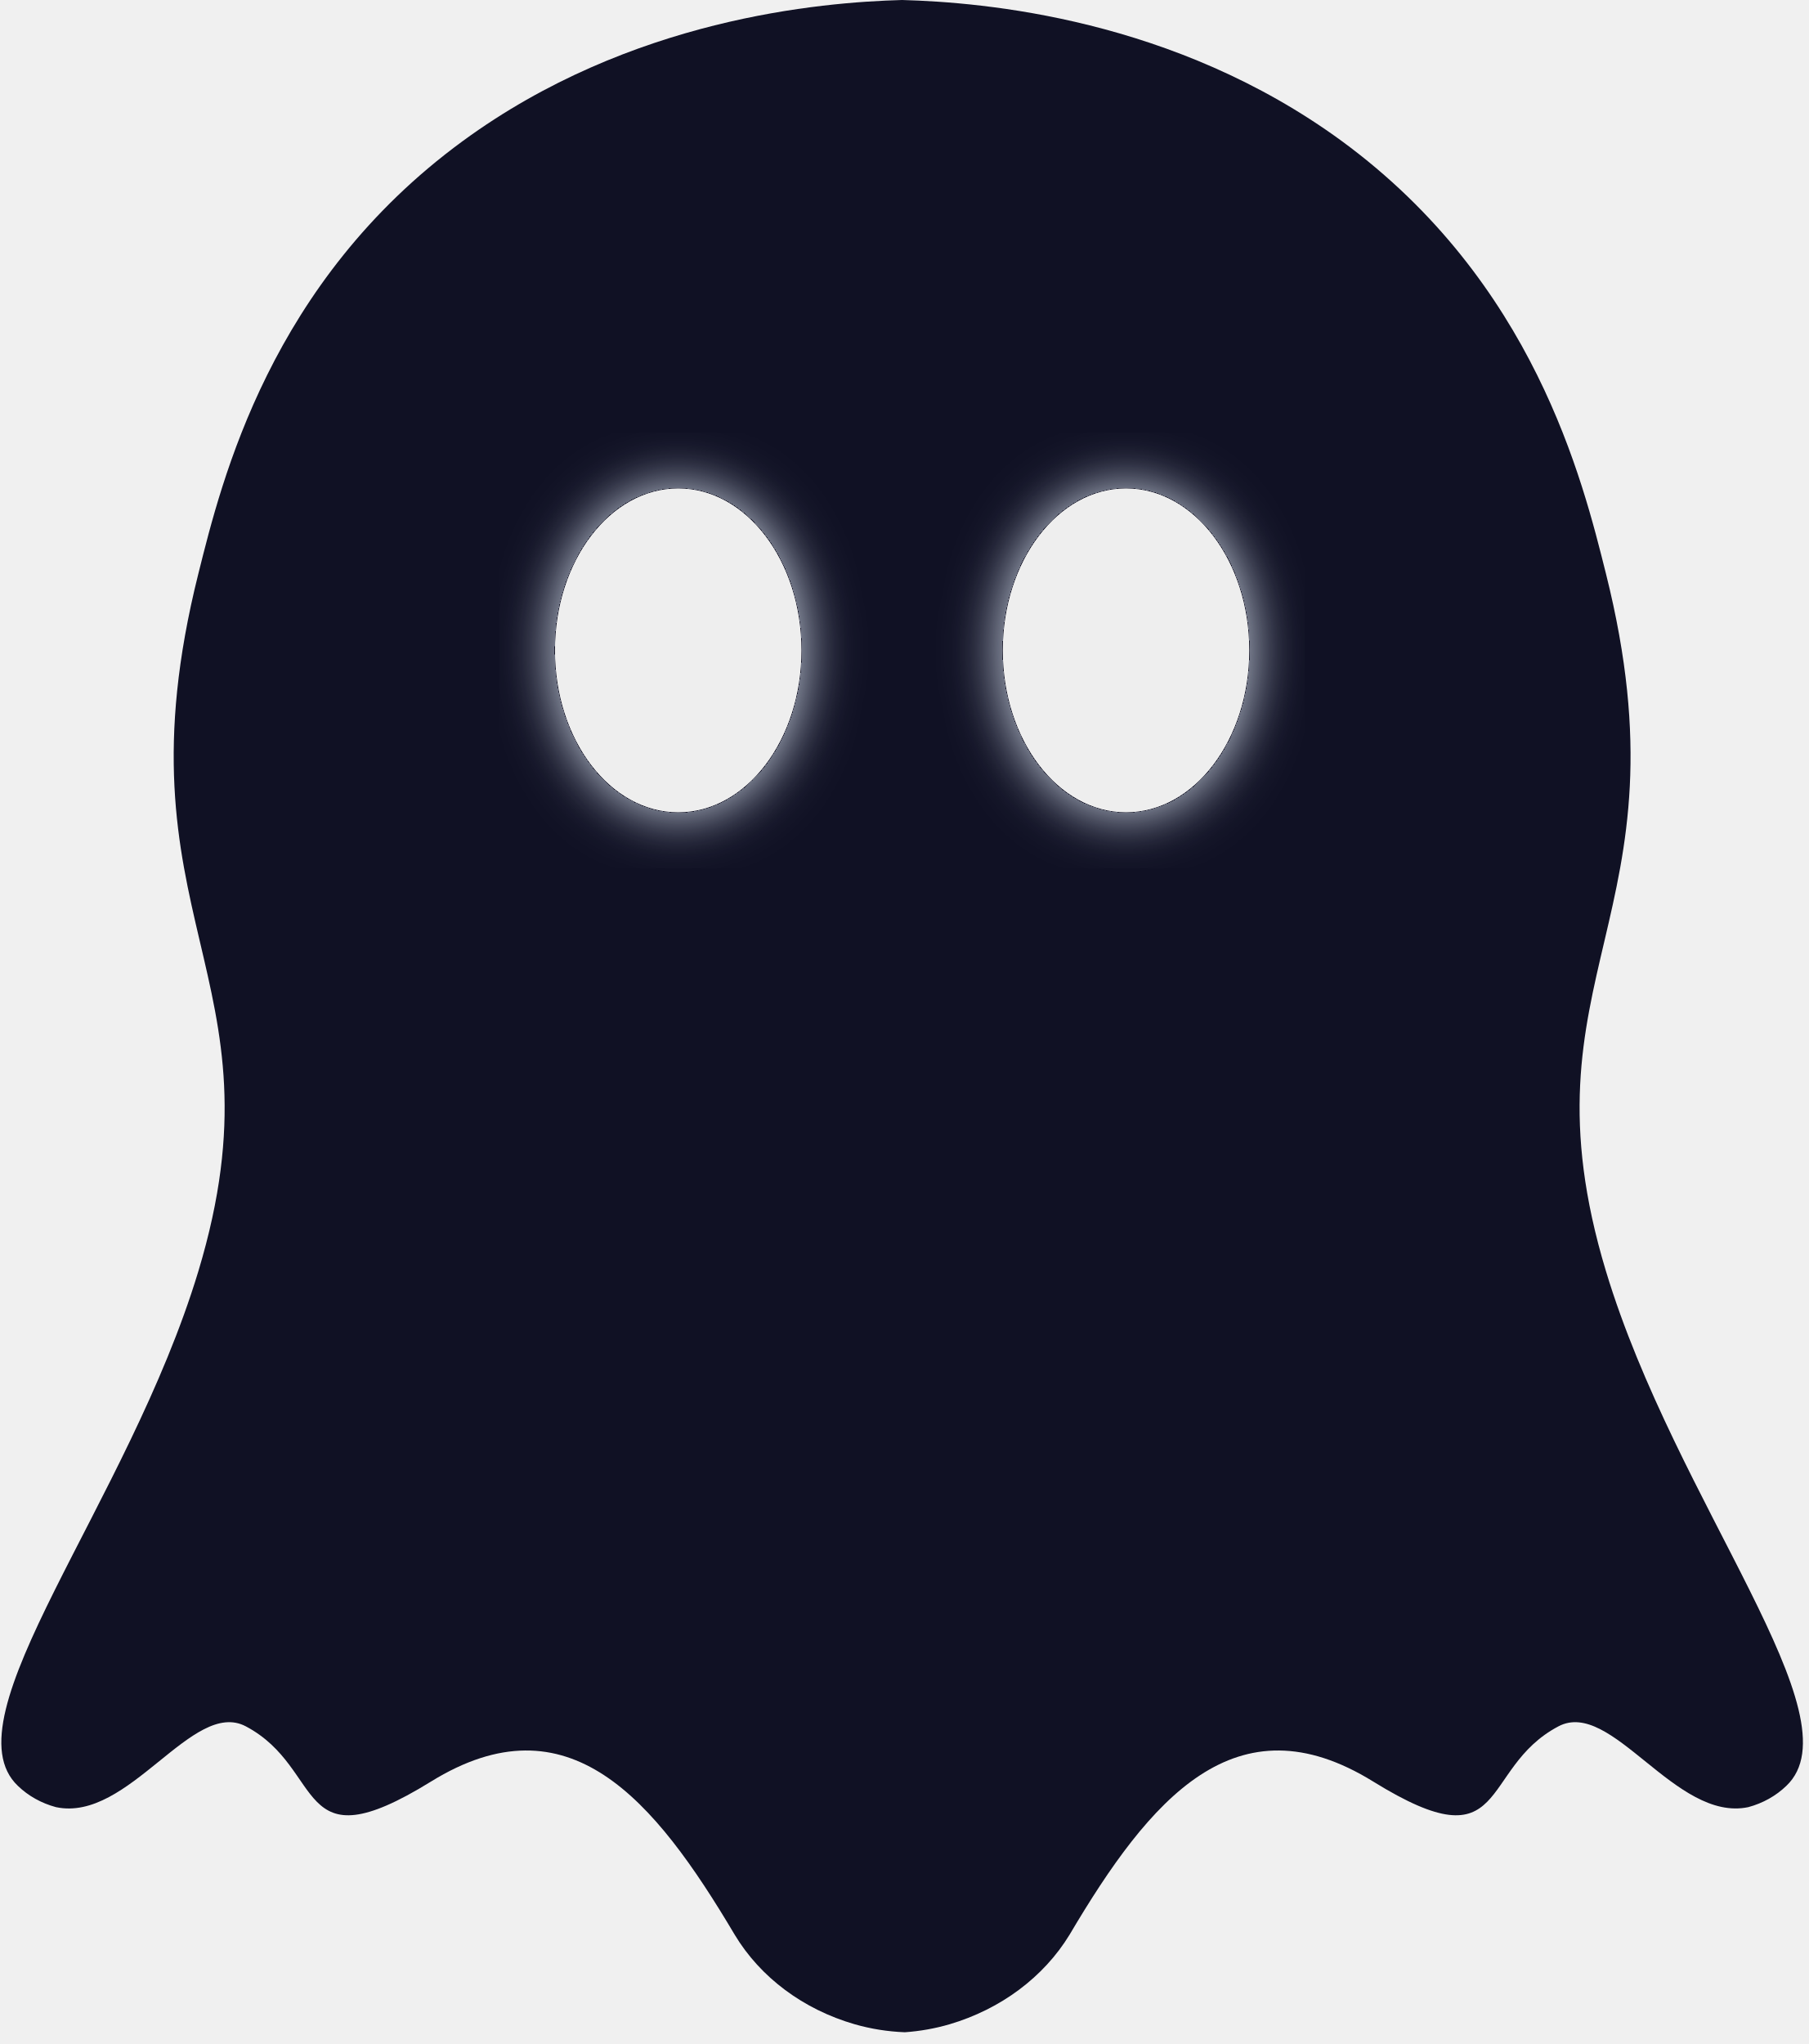
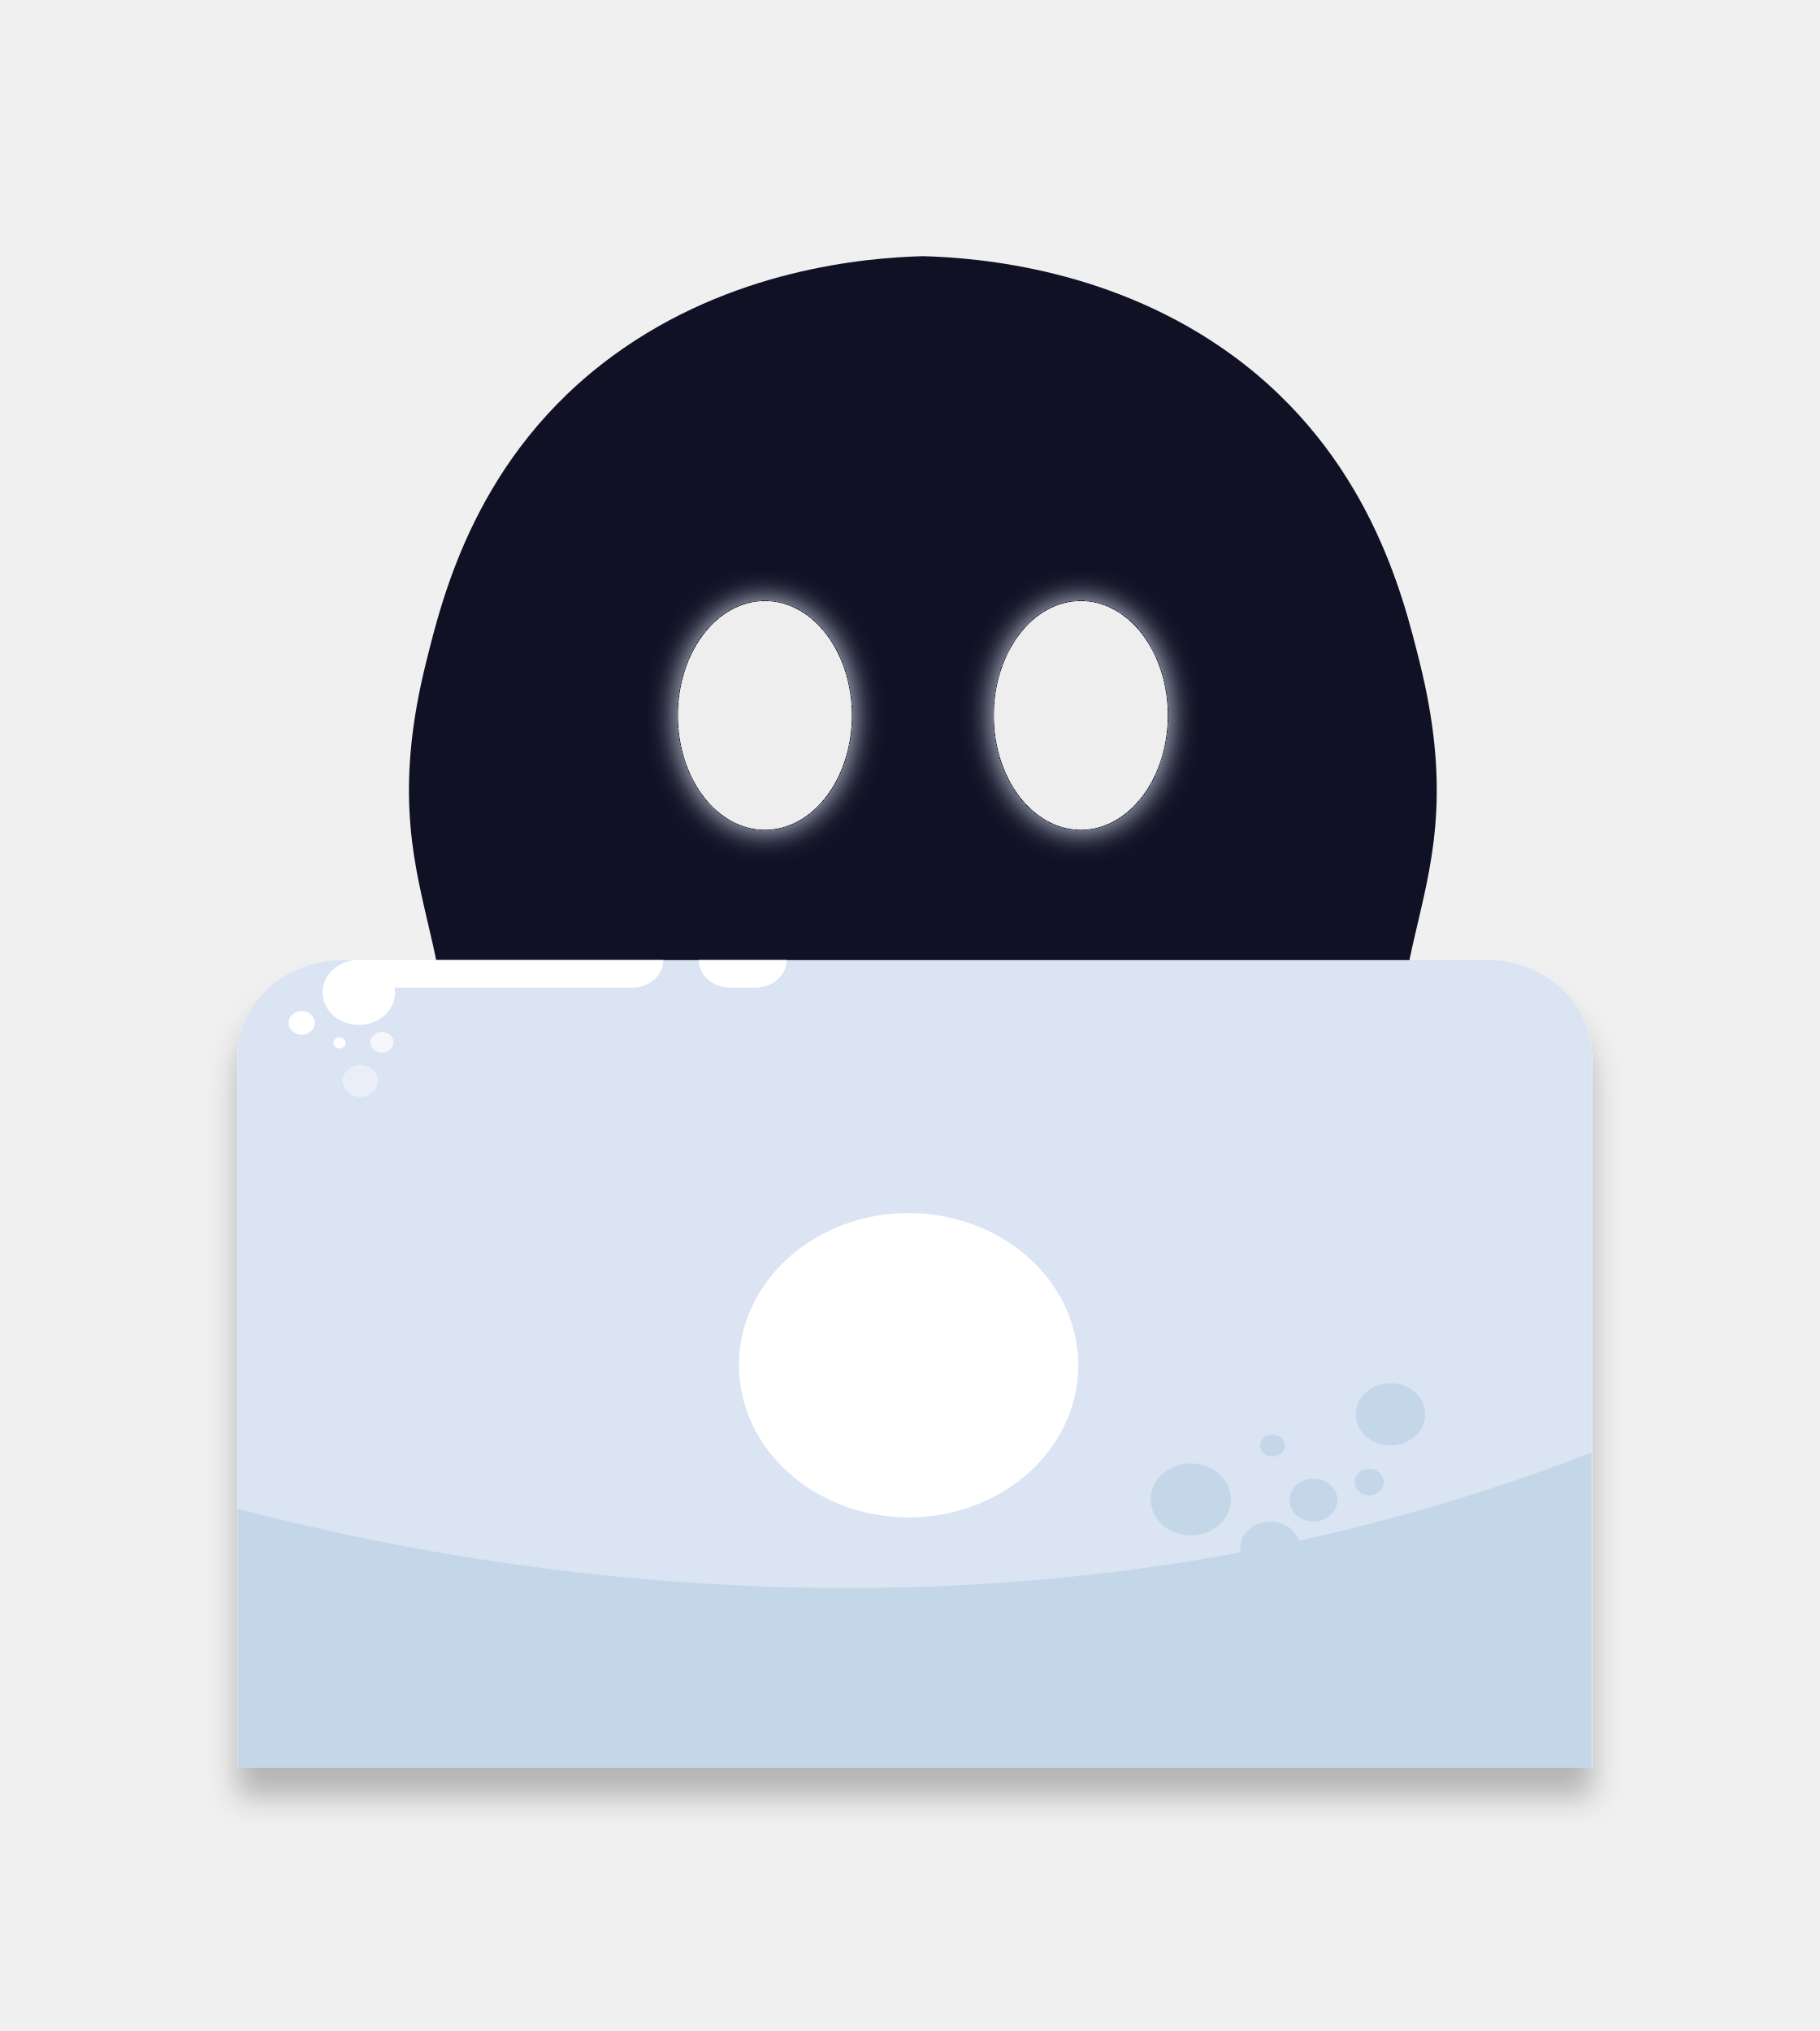
- <svg xmlns="http://www.w3.org/2000/svg" width="131" height="148" viewBox="0 0 131 148" fill="none">
-   <path d="M116.303 92.036C109.788 70.46 122.572 66.531 116.303 41.531C114.601 34.741 111.101 20.428 97.168 10.21C85.017 1.326 71.247 0.164 65.331 0C59.419 0.164 45.649 1.326 33.498 10.224C19.565 20.428 16.065 34.741 14.364 41.544C8.094 66.545 20.874 70.484 14.364 92.05C9.271 108.907 -3.932 124.365 1.301 129.314C2.048 130.036 2.998 130.566 4.051 130.849C9.334 131.973 13.94 122.963 17.802 124.999C23.628 128.079 21.239 135.16 31.207 129.001C41.174 122.841 47.362 130.233 53.208 140.088C55.062 143.173 58.175 145.496 61.898 146.571C63.074 146.908 64.295 147.102 65.529 147.149C66.631 147.072 67.719 146.878 68.769 146.571C72.478 145.476 75.585 143.158 77.458 140.088C83.285 130.233 89.5 122.841 99.456 129.001C109.412 135.16 107.019 128.079 112.865 124.999C116.722 122.963 121.333 131.959 126.616 130.849C127.669 130.565 128.619 130.034 129.366 129.311C134.598 124.351 121.391 108.893 116.303 92.036Z" fill="#101124" />
-   <g filter="url(#filter0_d_84_4)">
-     <path d="M49.118 58.819C54.048 58.819 58.044 53.569 58.044 47.092C58.044 40.615 54.048 35.364 49.118 35.364C44.188 35.364 40.191 40.615 40.191 47.092C40.191 53.569 44.188 58.819 49.118 58.819Z" fill="#EEEEEE" />
-     <path d="M81.549 58.819C86.479 58.819 90.475 53.569 90.475 47.092C90.475 40.615 86.479 35.364 81.549 35.364C76.619 35.364 72.622 40.615 72.622 47.092C72.622 53.569 76.619 58.819 81.549 58.819Z" fill="#EEEEEE" />
+ <svg xmlns="http://www.w3.org/2000/svg" width="249" height="278" viewBox="0 0 249 278" fill="none">
+   <path d="M194.259 157.919C185.574 129.118 202.618 123.873 194.259 90.501C191.991 81.438 187.324 62.331 168.748 48.693C152.548 36.833 134.189 35.281 126.302 35.063C118.419 35.281 100.06 36.833 83.861 48.711C65.284 62.331 60.618 81.438 58.349 90.519C49.991 123.892 67.029 129.15 58.349 157.938C51.56 180.44 33.957 201.075 40.933 207.68C41.93 208.644 43.196 209.351 44.6 209.729C51.643 211.229 57.785 199.203 62.933 201.92C70.701 206.031 67.516 215.485 80.805 207.262C94.094 199.04 102.344 208.907 110.138 222.062C112.61 226.18 116.761 229.281 121.724 230.717C123.292 231.166 124.921 231.425 126.566 231.488C128.034 231.385 129.484 231.127 130.885 230.717C135.831 229.254 139.972 226.161 142.47 222.062C150.238 208.907 158.525 199.04 171.798 207.262C185.072 215.485 181.881 206.031 189.676 201.92C194.818 199.203 200.966 211.211 208.009 209.729C209.413 209.35 210.679 208.641 211.676 207.676C218.651 201.056 201.043 180.421 194.259 157.919Z" fill="#101124" />
+   <g filter="url(#filter0_d_95_26)">
+     <path d="M104.685 113.579C111.258 113.579 116.586 106.57 116.586 97.924C116.586 89.278 111.258 82.269 104.685 82.269C98.112 82.269 92.784 89.278 92.784 97.924C92.784 106.57 98.112 113.579 104.685 113.579Z" fill="#EEEEEE" />
+     <path d="M147.924 113.579C154.496 113.579 159.825 106.57 159.825 97.924C159.825 89.278 154.496 82.269 147.924 82.269C141.351 82.269 136.022 89.278 136.022 97.924C136.022 106.57 141.351 113.579 147.924 113.579Z" fill="#EEEEEE" />
+   </g>
+   <g filter="url(#filter1_d_95_26)">
+     <path d="M217.854 144.401V236.844H32.533V144.401C32.531 141.956 33.298 139.561 34.748 137.491C36.198 135.42 38.27 133.759 40.726 132.699C42.445 131.933 44.323 131.496 46.241 131.417C46.503 131.399 46.766 131.399 47.028 131.417H203.275C203.715 131.389 204.156 131.389 204.596 131.417C206.418 131.554 208.19 132.015 209.811 132.774C212.221 133.849 214.25 135.505 215.671 137.556C217.091 139.607 217.847 141.973 217.854 144.387V144.401Z" fill="#DAE4F2" />
+     <path d="M217.854 198.798V241.968H32.533V206.533C71.442 216.697 143.635 227.762 217.854 198.798Z" fill="#C4D7E9" />
+     <path d="M179.758 208.266C180.405 208.266 181.038 208.094 181.576 207.771C182.115 207.448 182.534 206.99 182.782 206.453C183.03 205.917 183.095 205.327 182.968 204.757C182.842 204.188 182.53 203.664 182.072 203.254C181.615 202.843 181.032 202.564 180.397 202.45C179.762 202.337 179.104 202.395 178.506 202.617C177.907 202.84 177.396 203.216 177.037 203.699C176.677 204.182 176.485 204.749 176.485 205.33C176.484 205.716 176.568 206.098 176.733 206.454C176.897 206.811 177.138 207.134 177.442 207.407C177.746 207.68 178.107 207.896 178.505 208.043C178.902 208.191 179.328 208.266 179.758 208.266V208.266Z" fill="#C4D7E9" />
+     <path d="M162.978 210.161C164.064 210.161 165.125 209.872 166.028 209.331C166.931 208.79 167.635 208.021 168.05 207.121C168.466 206.222 168.574 205.231 168.363 204.276C168.151 203.321 167.628 202.444 166.86 201.755C166.092 201.066 165.114 200.597 164.049 200.407C162.984 200.217 161.881 200.315 160.878 200.688C159.875 201.06 159.017 201.692 158.414 202.501C157.811 203.311 157.489 204.263 157.489 205.237C157.489 206.543 158.067 207.795 159.097 208.719C160.126 209.642 161.522 210.161 162.978 210.161V210.161Z" fill="#C4D7E9" />
+     <path d="M174.165 199.365C174.499 199.365 174.825 199.276 175.103 199.11C175.38 198.943 175.597 198.707 175.725 198.43C175.852 198.154 175.886 197.849 175.821 197.555C175.756 197.261 175.595 196.992 175.359 196.78C175.123 196.568 174.822 196.424 174.494 196.365C174.167 196.307 173.827 196.337 173.519 196.452C173.21 196.566 172.947 196.76 172.761 197.009C172.576 197.258 172.477 197.551 172.477 197.851C172.477 198.252 172.654 198.638 172.971 198.922C173.288 199.206 173.717 199.365 174.165 199.365Z" fill="#C4D7E9" />
+     <path d="M173.849 215.647C174.664 215.647 175.46 215.431 176.137 215.025C176.814 214.619 177.342 214.041 177.653 213.366C177.965 212.691 178.046 211.948 177.887 211.232C177.727 210.515 177.335 209.857 176.758 209.341C176.182 208.825 175.448 208.473 174.649 208.332C173.85 208.19 173.022 208.263 172.27 208.544C171.518 208.824 170.875 209.298 170.423 209.906C169.971 210.514 169.731 211.228 169.732 211.959C169.731 212.444 169.837 212.924 170.044 213.372C170.251 213.82 170.554 214.227 170.936 214.57C171.319 214.913 171.773 215.184 172.273 215.369C172.773 215.554 173.308 215.648 173.849 215.647V215.647Z" fill="#C4D7E9" />
+     <path d="M187.381 204.67C187.779 204.671 188.168 204.566 188.499 204.369C188.83 204.171 189.089 203.89 189.242 203.561C189.394 203.231 189.435 202.869 189.358 202.519C189.281 202.169 189.09 201.847 188.809 201.595C188.528 201.342 188.17 201.17 187.781 201.1C187.391 201.03 186.986 201.066 186.619 201.202C186.251 201.338 185.937 201.569 185.716 201.866C185.495 202.162 185.377 202.511 185.377 202.868C185.377 203.345 185.588 203.803 185.964 204.141C186.34 204.478 186.849 204.669 187.381 204.67V204.67Z" fill="#C4D7E9" />
+     <path d="M190.313 197.851C191.252 197.851 192.17 197.601 192.951 197.133C193.732 196.665 194.341 195.999 194.7 195.221C195.06 194.443 195.154 193.586 194.97 192.76C194.787 191.934 194.335 191.175 193.671 190.579C193.007 189.983 192.16 189.577 191.239 189.413C190.318 189.249 189.363 189.333 188.495 189.655C187.627 189.978 186.886 190.524 186.364 191.224C185.842 191.925 185.564 192.748 185.564 193.591C185.564 194.15 185.686 194.704 185.925 195.221C186.164 195.738 186.514 196.208 186.955 196.603C187.396 196.999 187.919 197.312 188.495 197.526C189.071 197.741 189.689 197.851 190.313 197.851V197.851Z" fill="#C4D7E9" />
+     <path d="M86.533 135.185H48.996V131.399H90.79C90.789 131.897 90.678 132.389 90.464 132.849C90.25 133.308 89.936 133.724 89.542 134.074C88.742 134.786 87.66 135.186 86.533 135.185V135.185Z" fill="white" />
+     <path d="M103.38 135.185H99.941C98.805 135.186 97.713 134.787 96.901 134.074C96.504 133.725 96.189 133.309 95.972 132.85C95.756 132.391 95.644 131.897 95.643 131.399H107.673C107.673 131.897 107.561 132.391 107.345 132.85C107.129 133.31 106.813 133.726 106.415 134.074C105.605 134.788 104.515 135.187 103.38 135.185V135.185Z" fill="white" />
+     <path d="M49.105 140.295C50.088 140.295 51.048 140.033 51.864 139.543C52.681 139.053 53.317 138.356 53.691 137.542C54.066 136.727 54.163 135.831 53.969 134.968C53.776 134.104 53.301 133.311 52.604 132.689C51.908 132.068 51.021 131.646 50.057 131.477C49.093 131.308 48.095 131.399 47.189 131.74C46.282 132.08 45.509 132.654 44.967 133.389C44.425 134.124 44.139 134.986 44.144 135.868C44.151 137.044 44.676 138.17 45.606 138.999C46.536 139.829 47.794 140.295 49.105 140.295Z" fill="white" />
+     <path opacity="0.72" d="M52.269 144.081C52.583 144.081 52.89 143.997 53.15 143.841C53.411 143.684 53.614 143.462 53.734 143.202C53.854 142.942 53.885 142.656 53.823 142.38C53.762 142.104 53.61 141.851 53.388 141.652C53.166 141.454 52.883 141.319 52.575 141.264C52.268 141.21 51.949 141.239 51.659 141.347C51.37 141.455 51.123 141.638 50.949 141.873C50.776 142.107 50.684 142.382 50.685 142.664C50.681 142.851 50.72 143.037 50.798 143.211C50.877 143.384 50.993 143.542 51.141 143.674C51.289 143.807 51.465 143.911 51.659 143.981C51.853 144.05 52.061 144.084 52.269 144.081Z" fill="white" />
+     <path opacity="0.42" d="M49.421 150.143C49.896 150.124 50.355 149.98 50.74 149.729C51.124 149.478 51.419 149.132 51.586 148.732C51.753 148.333 51.786 147.898 51.681 147.482C51.575 147.066 51.335 146.687 50.992 146.392C50.648 146.097 50.215 145.899 49.748 145.823C49.28 145.746 48.797 145.795 48.359 145.962C47.922 146.13 47.549 146.409 47.286 146.764C47.024 147.12 46.884 147.537 46.883 147.964C46.89 148.257 46.961 148.545 47.092 148.813C47.224 149.081 47.413 149.323 47.648 149.526C47.884 149.728 48.162 149.887 48.466 149.993C48.77 150.099 49.095 150.15 49.421 150.143V150.143Z" fill="white" />
+     <path d="M41.29 141.623C41.646 141.624 41.994 141.53 42.29 141.354C42.586 141.177 42.817 140.926 42.954 140.631C43.091 140.337 43.127 140.013 43.059 139.7C42.99 139.387 42.819 139.099 42.568 138.873C42.317 138.647 41.997 138.493 41.648 138.431C41.299 138.368 40.938 138.4 40.609 138.522C40.28 138.643 39.999 138.85 39.801 139.115C39.604 139.38 39.498 139.692 39.498 140.011C39.498 140.438 39.687 140.847 40.023 141.149C40.359 141.452 40.815 141.622 41.29 141.623V141.623Z" fill="white" />
+     <path d="M46.464 143.514C46.631 143.514 46.794 143.469 46.933 143.386C47.072 143.303 47.18 143.185 47.244 143.046C47.308 142.908 47.324 142.756 47.292 142.609C47.259 142.462 47.179 142.327 47.061 142.221C46.943 142.115 46.792 142.043 46.629 142.014C46.465 141.985 46.295 142 46.141 142.057C45.987 142.114 45.855 142.212 45.762 142.336C45.669 142.461 45.62 142.607 45.62 142.757C45.62 142.958 45.709 143.15 45.867 143.292C46.025 143.434 46.24 143.514 46.464 143.514Z" fill="white" />
+     <path d="M124.349 207.699C128.942 207.7 133.433 206.479 137.252 204.191C141.072 201.902 144.049 198.65 145.807 194.843C147.566 191.037 148.026 186.849 147.131 182.808C146.235 178.767 144.024 175.055 140.777 172.142C137.529 169.228 133.391 167.244 128.887 166.44C124.382 165.636 119.712 166.048 115.469 167.624C111.225 169.201 107.598 171.871 105.046 175.296C102.494 178.722 101.132 182.749 101.132 186.869C101.132 192.393 103.578 197.69 107.932 201.596C112.286 205.502 118.191 207.698 124.349 207.699V207.699Z" fill="white" />
  </g>
  <defs>
-     <filter id="filter0_d_84_4" x="36.191" y="31.364" width="58.284" height="31.455" filterUnits="userSpaceOnUse" color-interpolation-filters="sRGB">
+     <filter id="filter0_d_95_26" x="88.784" y="78.269" width="75.041" height="39.31" filterUnits="userSpaceOnUse" color-interpolation-filters="sRGB">
      <feFlood flood-opacity="0" result="BackgroundImageFix" />
      <feColorMatrix in="SourceAlpha" type="matrix" values="0 0 0 0 0 0 0 0 0 0 0 0 0 0 0 0 0 0 127 0" result="hardAlpha" />
      <feOffset />
      <feGaussianBlur stdDeviation="2" />
      <feComposite in2="hardAlpha" operator="out" />
      <feColorMatrix type="matrix" values="0 0 0 0 0.855 0 0 0 0 0.894 0 0 0 0 0.949 0 0 0 1 0" />
-       <feBlend mode="normal" in2="BackgroundImageFix" result="effect1_dropShadow_84_4" />
-       <feBlend mode="normal" in="SourceGraphic" in2="effect1_dropShadow_84_4" result="shape" />
+       <feBlend mode="normal" in2="BackgroundImageFix" result="effect1_dropShadow_95_26" />
+       <feBlend mode="normal" in="SourceGraphic" in2="effect1_dropShadow_95_26" result="shape" />
+     </filter>
+     <filter id="filter1_d_95_26" x="28.533" y="131.394" width="193.321" height="118.574" filterUnits="userSpaceOnUse" color-interpolation-filters="sRGB">
+       <feFlood flood-opacity="0" result="BackgroundImageFix" />
+       <feColorMatrix in="SourceAlpha" type="matrix" values="0 0 0 0 0 0 0 0 0 0 0 0 0 0 0 0 0 0 127 0" result="hardAlpha" />
+       <feOffset dy="4" />
+       <feGaussianBlur stdDeviation="2" />
+       <feComposite in2="hardAlpha" operator="out" />
+       <feColorMatrix type="matrix" values="0 0 0 0 0 0 0 0 0 0 0 0 0 0 0 0 0 0 0.25 0" />
+       <feBlend mode="normal" in2="BackgroundImageFix" result="effect1_dropShadow_95_26" />
+       <feBlend mode="normal" in="SourceGraphic" in2="effect1_dropShadow_95_26" result="shape" />
    </filter>
  </defs>
</svg>
